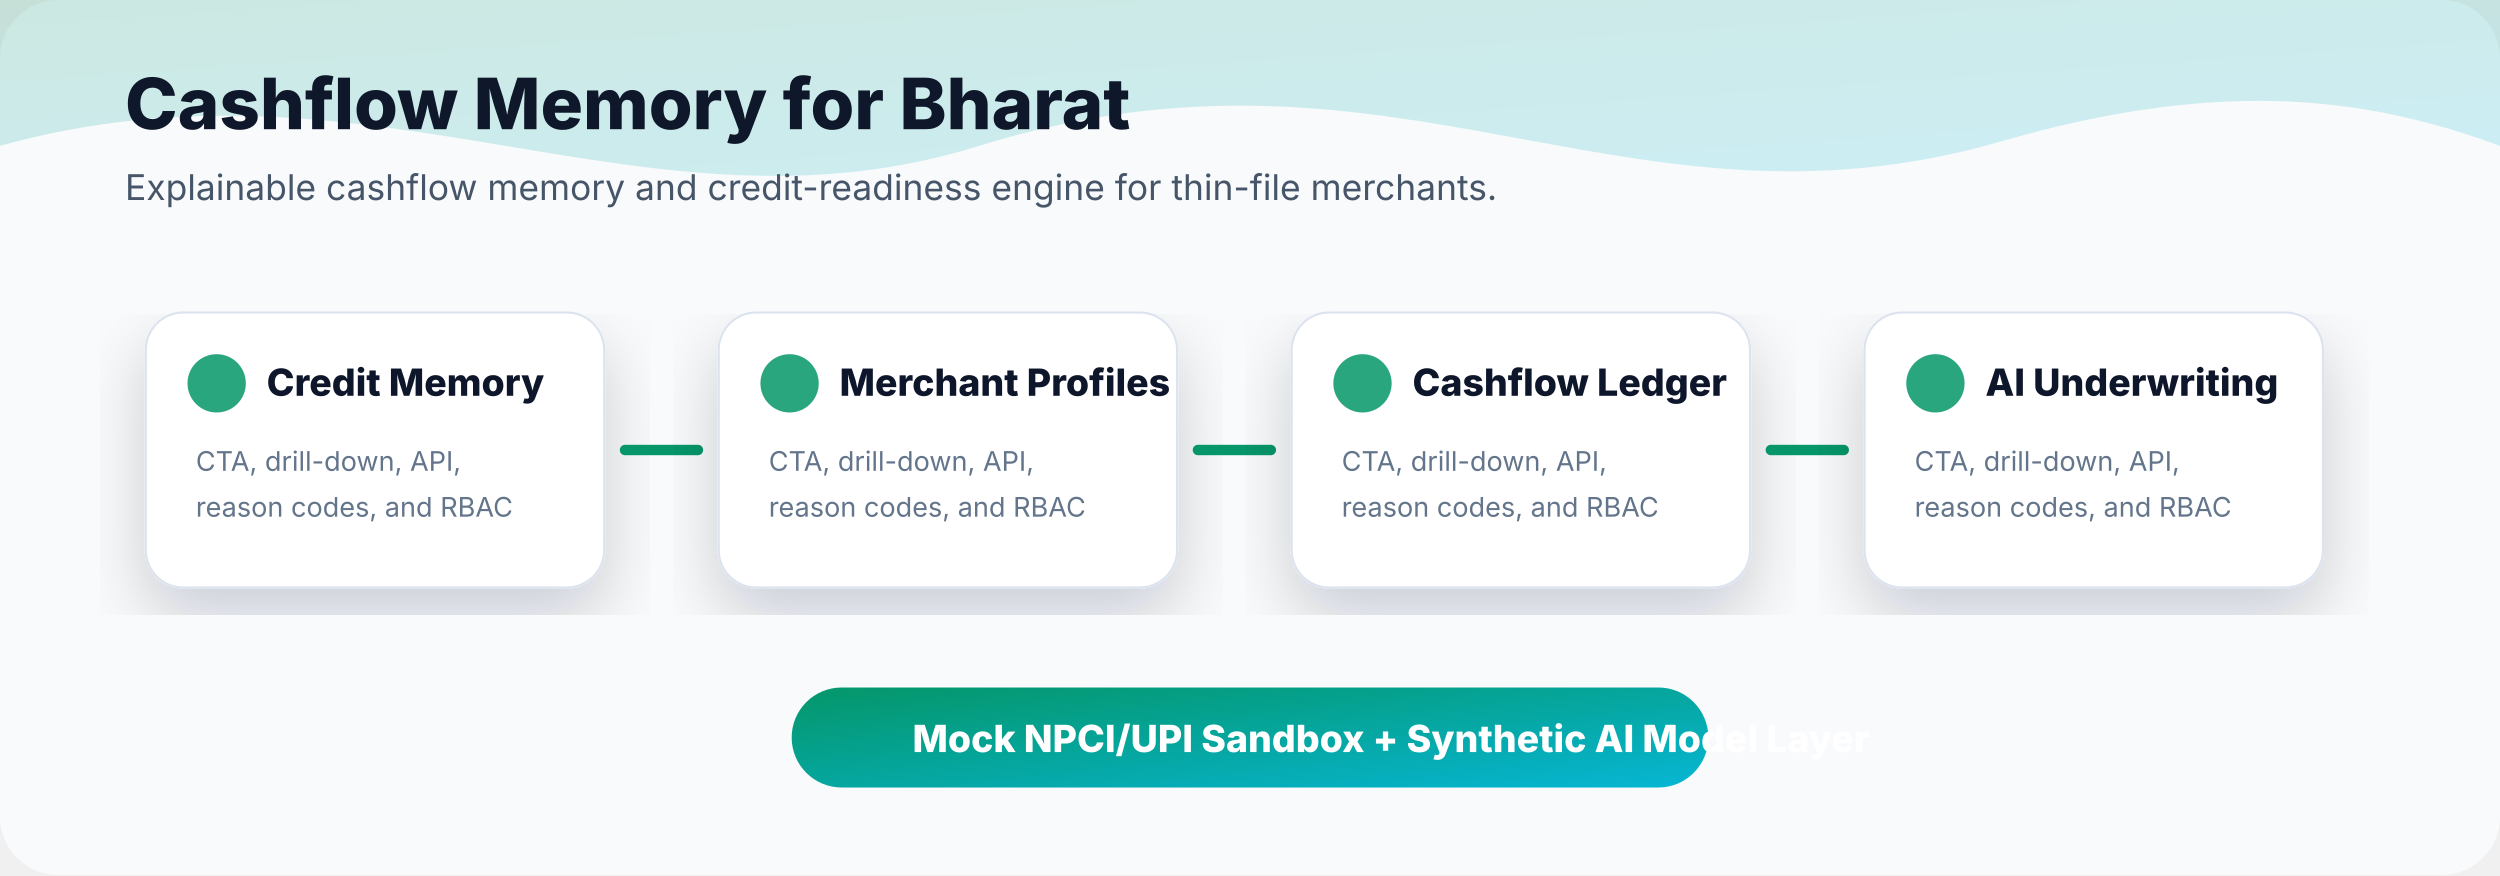
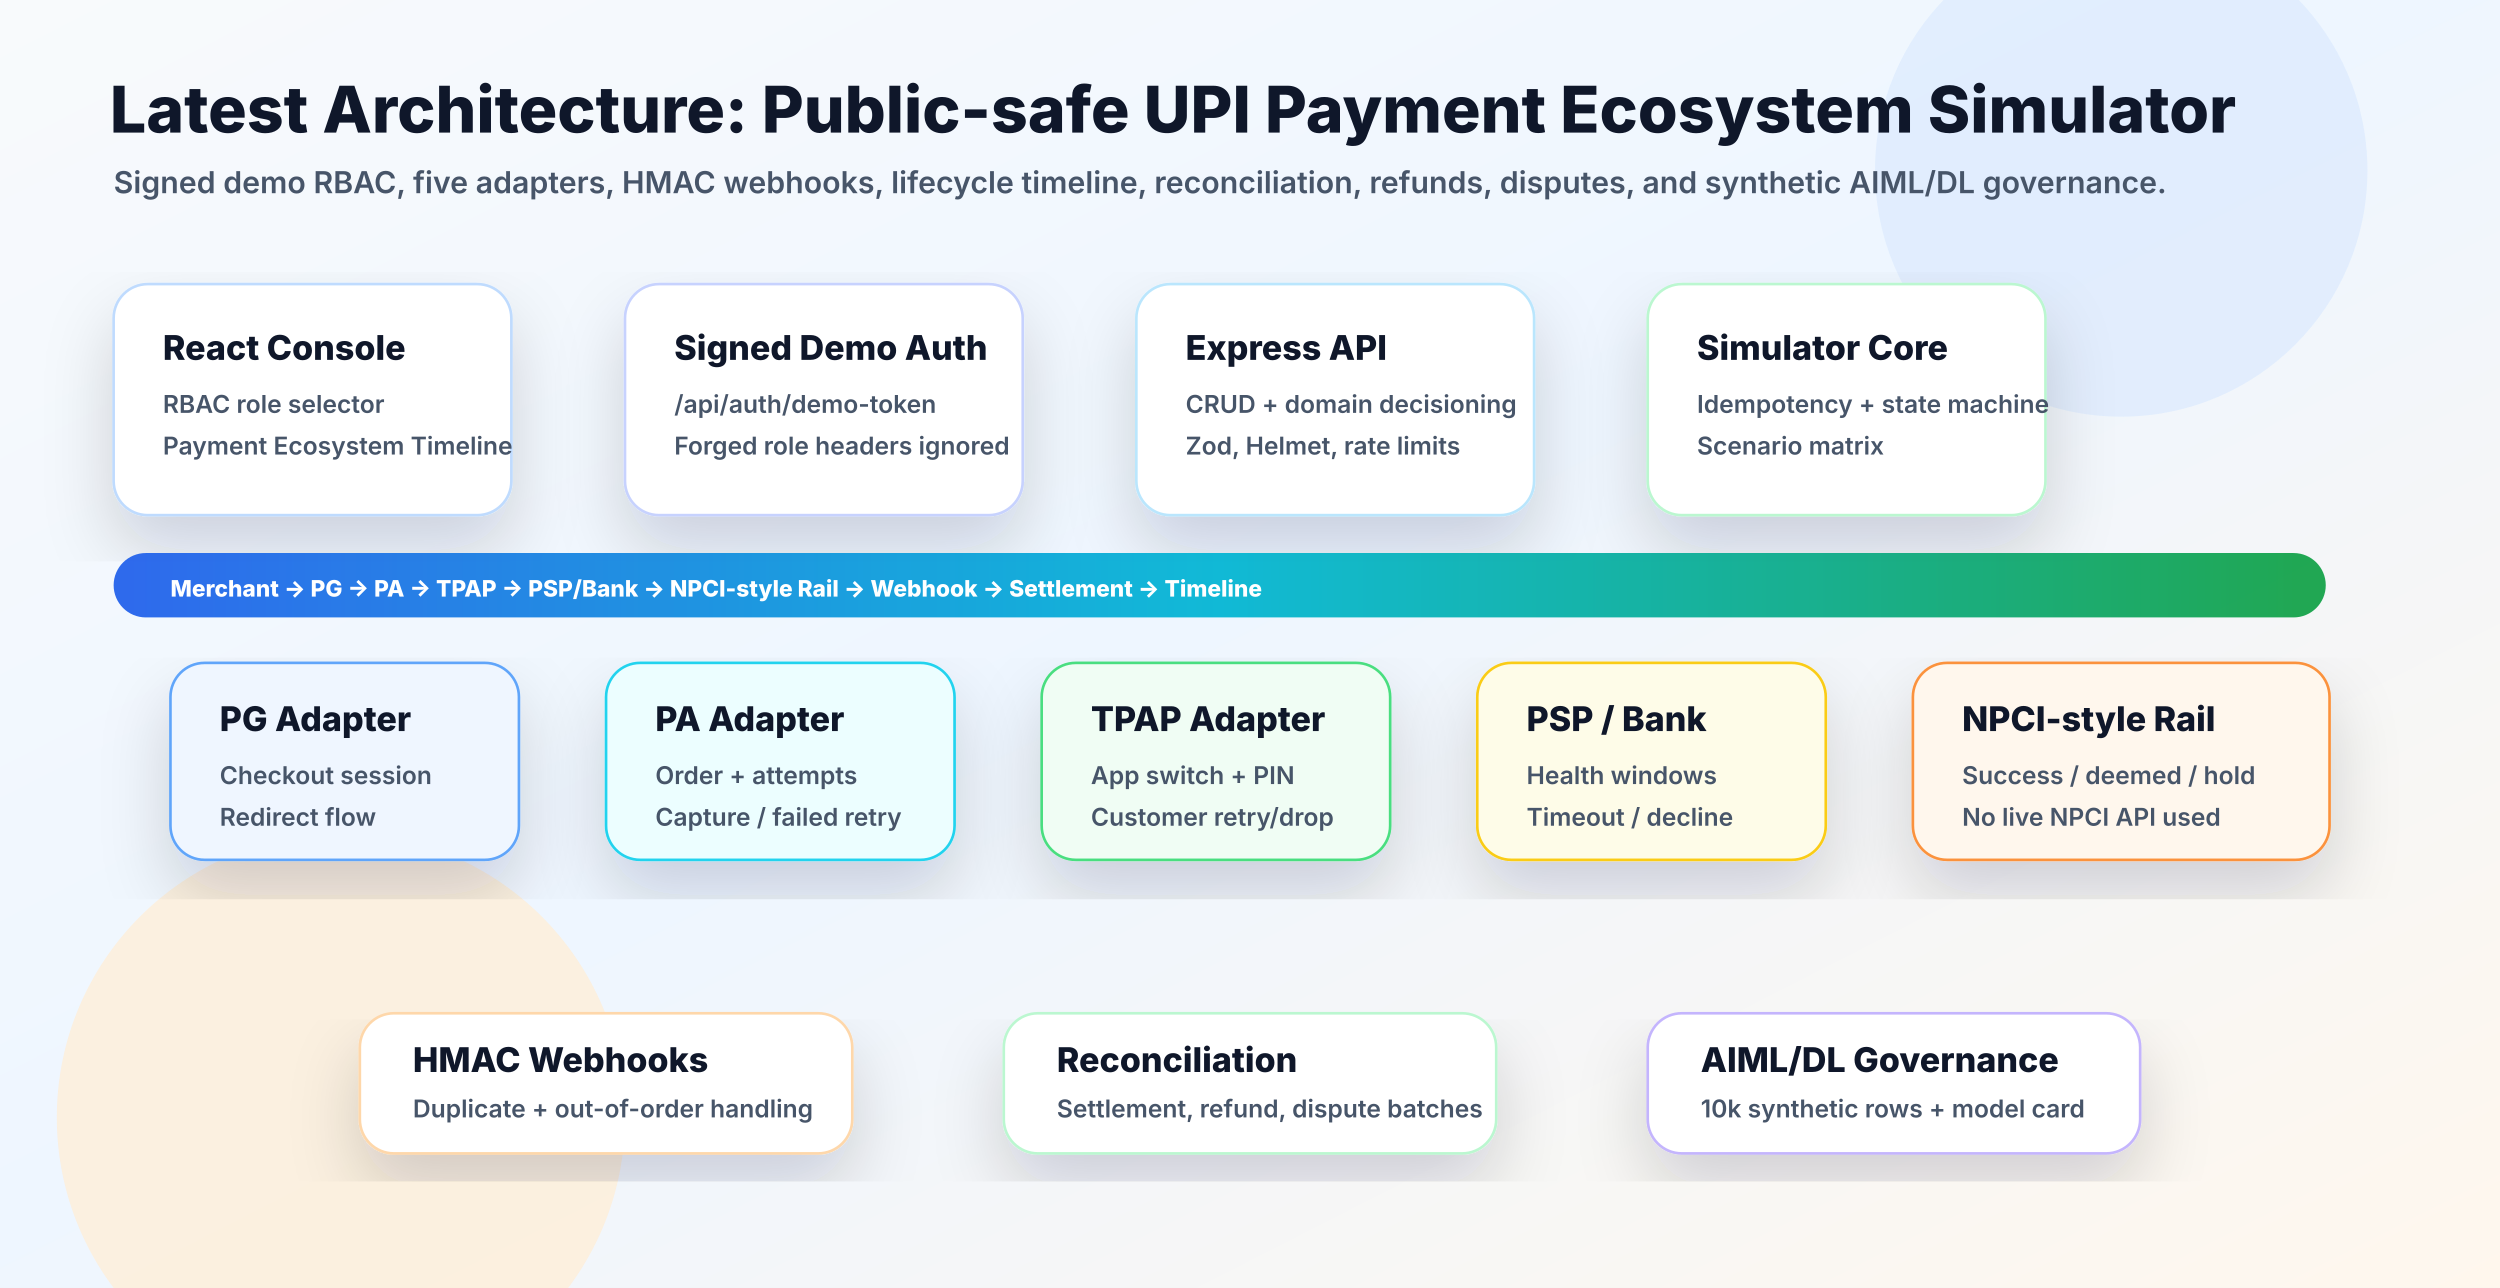
- <svg xmlns="http://www.w3.org/2000/svg" width="1200" height="420" viewBox="0 0 1200 420" role="img" aria-label="Cashflow Memory for Bharat unique system map">
+ <svg xmlns="http://www.w3.org/2000/svg" viewBox="0 0 1320 680" role="img" aria-label="Latest UPI payment ecosystem simulator architecture map">
  <defs>
-     <linearGradient id="g" x1="0" y1="0" x2="1" y2="1">
-       <stop offset="0%" stop-color="#059669" />
-       <stop offset="100%" stop-color="#06b6d4" />
+     <linearGradient id="bg" x1="0" y1="0" x2="1" y2="1">
+       <stop offset="0" stop-color="#f8fafc" />
+       <stop offset="0.48" stop-color="#eef6ff" />
+       <stop offset="1" stop-color="#fff7ed" />
    </linearGradient>
-     <filter id="shadow">
-       <feDropShadow dx="0" dy="14" stdDeviation="16" flood-color="#0f172a" flood-opacity=".18" />
+     <linearGradient id="rail" x1="0" y1="0" x2="1" y2="0">
+       <stop offset="0" stop-color="#2563eb" />
+       <stop offset="0.5" stop-color="#06b6d4" />
+       <stop offset="1" stop-color="#16a34a" />
+     </linearGradient>
+     <filter id="shadow" x="-20%" y="-20%" width="140%" height="140%">
+       <feDropShadow dx="0" dy="18" stdDeviation="18" flood-color="#0f172a" flood-opacity="0.16" />
    </filter>
+     <style>
+       .title{font:800 34px Inter,Segoe UI,Arial,sans-serif;fill:#0f172a}
+       .sub{font:600 16px Inter,Segoe UI,Arial,sans-serif;fill:#475569}
+       .box{rx:18;filter:url(#shadow);stroke-width:1.4}
+       .head{font:800 18px Inter,Segoe UI,Arial,sans-serif;fill:#0f172a}
+       .body{font:600 13px Inter,Segoe UI,Arial,sans-serif;fill:#475569}
+       .pill{font:800 12px Inter,Segoe UI,Arial,sans-serif;fill:white}
+       .line{stroke:url(#rail);stroke-width:5;fill:none;stroke-linecap:round;stroke-dasharray:12 12}
+       .arrow{fill:#16a34a}
+     </style>
  </defs>
-   <rect width="1200" height="420" rx="28" fill="#f8fafc" />
-   <path d="M0 70 C180 20 310 120 470 70 C670 8 780 120 960 68 C1070 36 1140 48 1200 70 L1200 0 L0 0 Z" fill="url(#g)" opacity=".18" />
-   <text x="60" y="62" font-family="Inter, Segoe UI, Arial" font-size="34" font-weight="800" fill="#0f172a">Cashflow Memory for Bharat</text>
-   <text x="60" y="96" font-family="Inter, Segoe UI, Arial" font-size="17" fill="#475569">Explainable cashflow memory and credit-readiness engine for thin-file merchants.</text>
-   <g filter="url(#shadow)">
-     <rect x="70" y="150" width="220" height="132" rx="18" fill="#ffffff" stroke="#dbe3ef" />
-     <circle cx="104" cy="184" r="14" fill="#059669" opacity=".85" />
-     <text x="128" y="190" font-family="Inter, Segoe UI, Arial" font-size="18" font-weight="800" fill="#0f172a">Credit Memory</text>
-     <text x="94" y="226" font-family="Inter, Segoe UI, Arial" font-size="13" fill="#64748b">CTA, drill-down, API,</text>
-     <text x="94" y="248" font-family="Inter, Segoe UI, Arial" font-size="13" fill="#64748b">reason codes, and RBAC</text>
-   </g>
-   <path d="M300 216 L335 216" stroke="#059669" stroke-width="5" stroke-linecap="round" />
-   <g filter="url(#shadow)">
-     <rect x="345" y="150" width="220" height="132" rx="18" fill="#ffffff" stroke="#dbe3ef" />
-     <circle cx="379" cy="184" r="14" fill="#059669" opacity=".85" />
-     <text x="403" y="190" font-family="Inter, Segoe UI, Arial" font-size="18" font-weight="800" fill="#0f172a">Merchant Profiles</text>
-     <text x="369" y="226" font-family="Inter, Segoe UI, Arial" font-size="13" fill="#64748b">CTA, drill-down, API,</text>
-     <text x="369" y="248" font-family="Inter, Segoe UI, Arial" font-size="13" fill="#64748b">reason codes, and RBAC</text>
-   </g>
-   <path d="M575 216 L610 216" stroke="#059669" stroke-width="5" stroke-linecap="round" />
-   <g filter="url(#shadow)">
-     <rect x="620" y="150" width="220" height="132" rx="18" fill="#ffffff" stroke="#dbe3ef" />
-     <circle cx="654" cy="184" r="14" fill="#059669" opacity=".85" />
-     <text x="678" y="190" font-family="Inter, Segoe UI, Arial" font-size="18" font-weight="800" fill="#0f172a">Cashflow Ledger</text>
-     <text x="644" y="226" font-family="Inter, Segoe UI, Arial" font-size="13" fill="#64748b">CTA, drill-down, API,</text>
-     <text x="644" y="248" font-family="Inter, Segoe UI, Arial" font-size="13" fill="#64748b">reason codes, and RBAC</text>
-   </g>
-   <path d="M850 216 L885 216" stroke="#059669" stroke-width="5" stroke-linecap="round" />
-   <g filter="url(#shadow)">
-     <rect x="895" y="150" width="220" height="132" rx="18" fill="#ffffff" stroke="#dbe3ef" />
-     <circle cx="929" cy="184" r="14" fill="#059669" opacity=".85" />
-     <text x="953" y="190" font-family="Inter, Segoe UI, Arial" font-size="18" font-weight="800" fill="#0f172a">AI Underwriting</text>
-     <text x="919" y="226" font-family="Inter, Segoe UI, Arial" font-size="13" fill="#64748b">CTA, drill-down, API,</text>
-     <text x="919" y="248" font-family="Inter, Segoe UI, Arial" font-size="13" fill="#64748b">reason codes, and RBAC</text>
-   </g>
-   <rect x="380" y="330" width="440" height="48" rx="24" fill="url(#g)" />
-   <text x="438" y="361" font-family="Inter, Segoe UI, Arial" font-size="18" font-weight="800" fill="#ffffff">Mock NPCI/UPI Sandbox + Synthetic AI Model Layer</text>
+   <rect width="1320" height="680" fill="url(#bg)" />
+   <circle cx="1120" cy="90" r="130" fill="#dbeafe" opacity="0.7" />
+   <circle cx="180" cy="590" r="150" fill="#ffedd5" opacity="0.75" />
+   <text x="58" y="70" class="title">Latest Architecture: Public-safe UPI Payment Ecosystem Simulator</text>
+   <text x="60" y="102" class="sub">Signed demo RBAC, five adapters, HMAC webhooks, lifecycle timeline, reconciliation, refunds, disputes, and synthetic AIML/DL governance.</text>
+   <rect x="60" y="150" width="210" height="122" fill="#ffffff" stroke="#bfdbfe" class="box" />
+   <text x="86" y="190" class="head">React Console</text>
+   <text x="86" y="218" class="body">RBAC role selector</text>
+   <text x="86" y="240" class="body">Payment Ecosystem Timeline</text>
+   <rect x="330" y="150" width="210" height="122" fill="#ffffff" stroke="#c7d2fe" class="box" />
+   <text x="356" y="190" class="head">Signed Demo Auth</text>
+   <text x="356" y="218" class="body">/api/auth/demo-token</text>
+   <text x="356" y="240" class="body">Forged role headers ignored</text>
+   <rect x="600" y="150" width="210" height="122" fill="#ffffff" stroke="#bae6fd" class="box" />
+   <text x="626" y="190" class="head">Express API</text>
+   <text x="626" y="218" class="body">CRUD + domain decisioning</text>
+   <text x="626" y="240" class="body">Zod, Helmet, rate limits</text>
+   <rect x="870" y="150" width="210" height="122" fill="#ffffff" stroke="#bbf7d0" class="box" />
+   <text x="896" y="190" class="head">Simulator Core</text>
+   <text x="896" y="218" class="body">Idempotency + state machine</text>
+   <text x="896" y="240" class="body">Scenario matrix</text>
+   <path d="M270 211 H330 M540 211 H600 M810 211 H870" class="line" />
+   <rect x="90" y="350" width="184" height="104" fill="#eff6ff" stroke="#60a5fa" class="box" />
+   <text x="116" y="386" class="head">PG Adapter</text>
+   <text x="116" y="414" class="body">Checkout session</text>
+   <text x="116" y="436" class="body">Redirect flow</text>
+   <rect x="320" y="350" width="184" height="104" fill="#ecfeff" stroke="#22d3ee" class="box" />
+   <text x="346" y="386" class="head">PA Adapter</text>
+   <text x="346" y="414" class="body">Order + attempts</text>
+   <text x="346" y="436" class="body">Capture / failed retry</text>
+   <rect x="550" y="350" width="184" height="104" fill="#f0fdf4" stroke="#4ade80" class="box" />
+   <text x="576" y="386" class="head">TPAP Adapter</text>
+   <text x="576" y="414" class="body">App switch + PIN</text>
+   <text x="576" y="436" class="body">Customer retry/drop</text>
+   <rect x="780" y="350" width="184" height="104" fill="#fefce8" stroke="#facc15" class="box" />
+   <text x="806" y="386" class="head">PSP / Bank</text>
+   <text x="806" y="414" class="body">Health windows</text>
+   <text x="806" y="436" class="body">Timeout / decline</text>
+   <rect x="1010" y="350" width="220" height="104" fill="#fff7ed" stroke="#fb923c" class="box" />
+   <text x="1036" y="386" class="head">NPCI-style Rail</text>
+   <text x="1036" y="414" class="body">Success / deemed / hold</text>
+   <text x="1036" y="436" class="body">No live NPCI API used</text>
+   <path d="M274 402 H320 M504 402 H550 M734 402 H780 M964 402 H1010" class="line" />
+   <rect x="190" y="535" width="260" height="74" fill="#ffffff" stroke="#fed7aa" class="box" />
+   <text x="218" y="566" class="head">HMAC Webhooks</text>
+   <text x="218" y="590" class="body">Duplicate + out-of-order handling</text>
+   <rect x="530" y="535" width="260" height="74" fill="#ffffff" stroke="#bbf7d0" class="box" />
+   <text x="558" y="566" class="head">Reconciliation</text>
+   <text x="558" y="590" class="body">Settlement, refund, dispute batches</text>
+   <rect x="870" y="535" width="260" height="74" fill="#ffffff" stroke="#c4b5fd" class="box" />
+   <text x="898" y="566" class="head">AIML/DL Governance</text>
+   <text x="898" y="590" class="body">10k synthetic rows + model card</text>
+   <rect x="60" y="292" width="1168" height="34" rx="17" fill="url(#rail)" opacity="0.95" />
+   <text x="90" y="315" class="pill">Merchant -&gt; PG -&gt; PA -&gt; TPAP -&gt; PSP/Bank -&gt; NPCI-style Rail -&gt; Webhook -&gt; Settlement -&gt; Timeline</text>
</svg>
